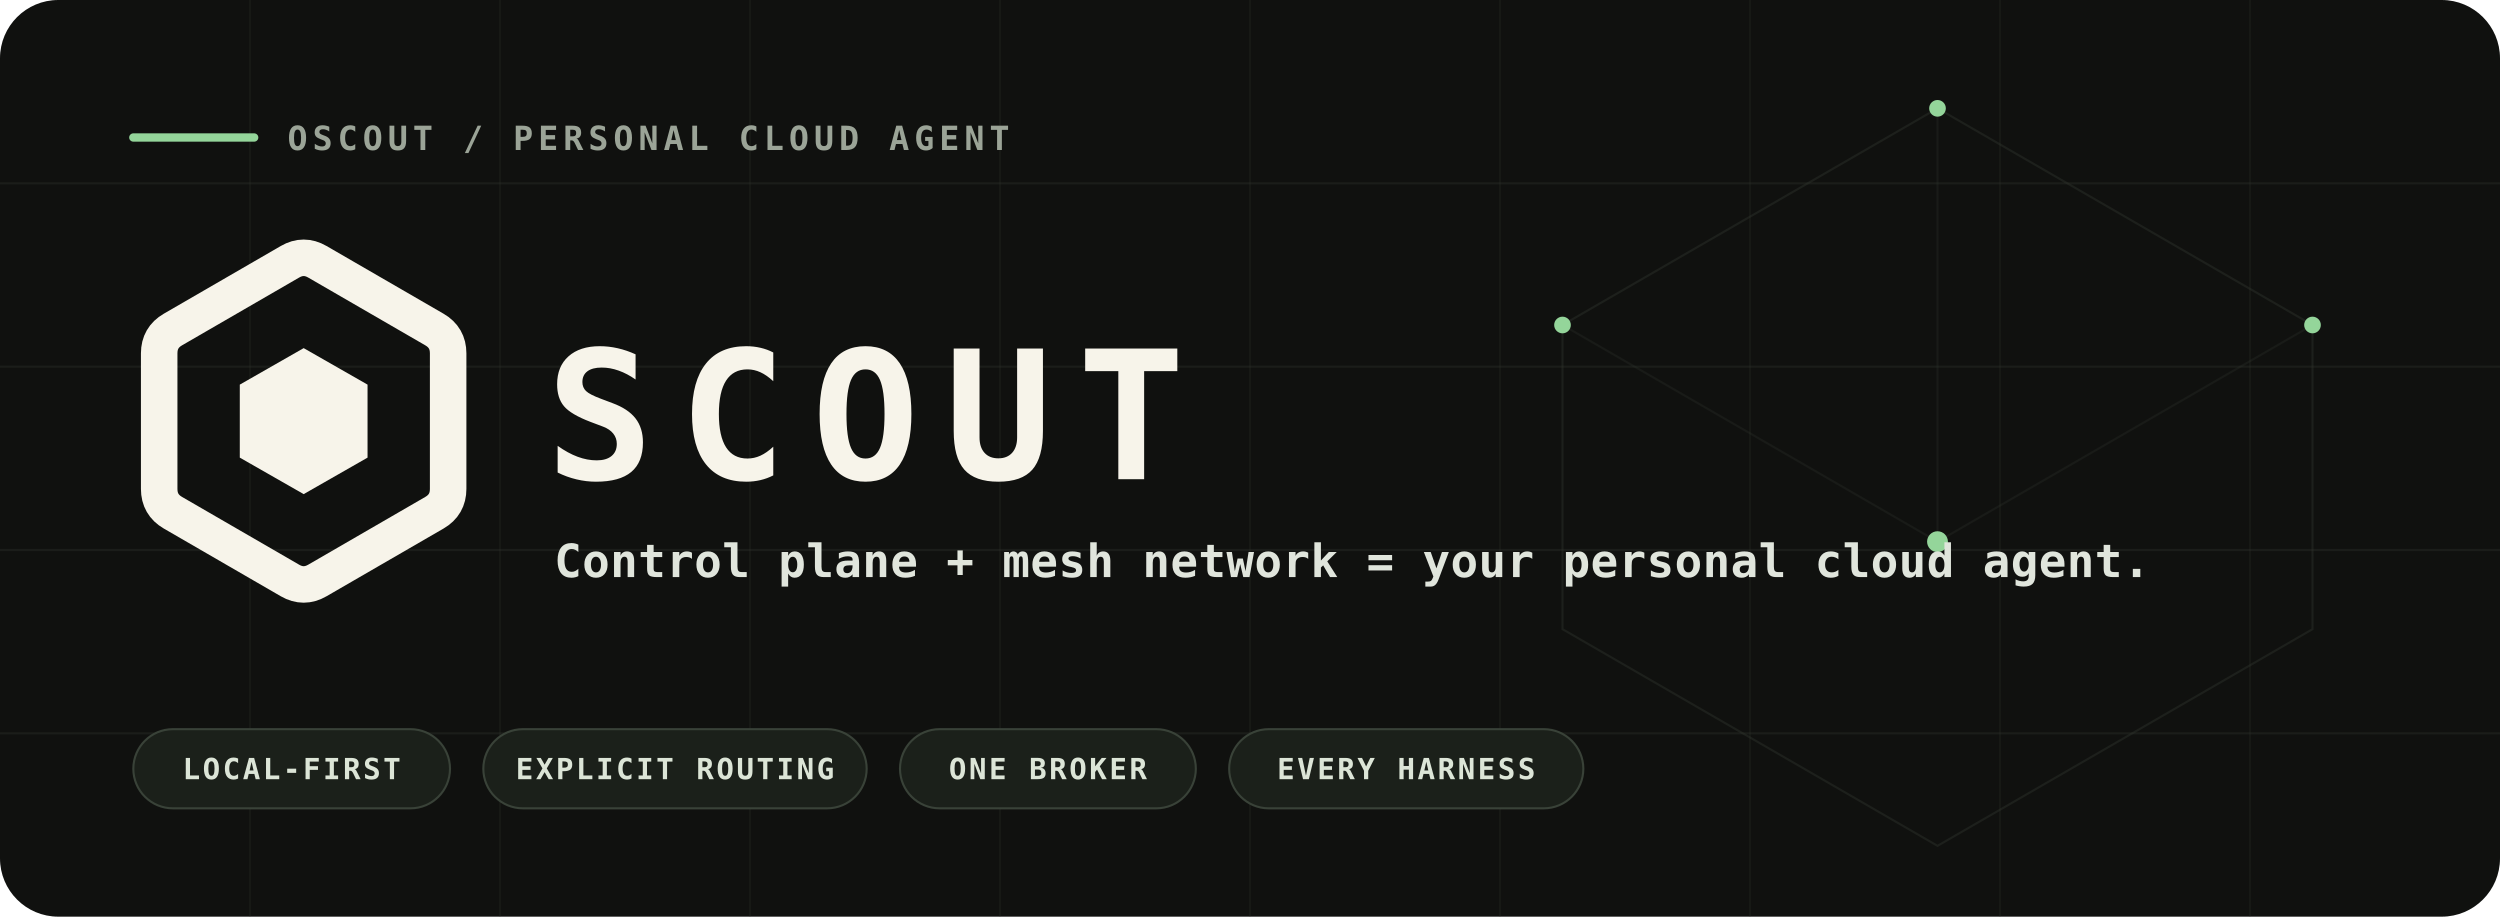
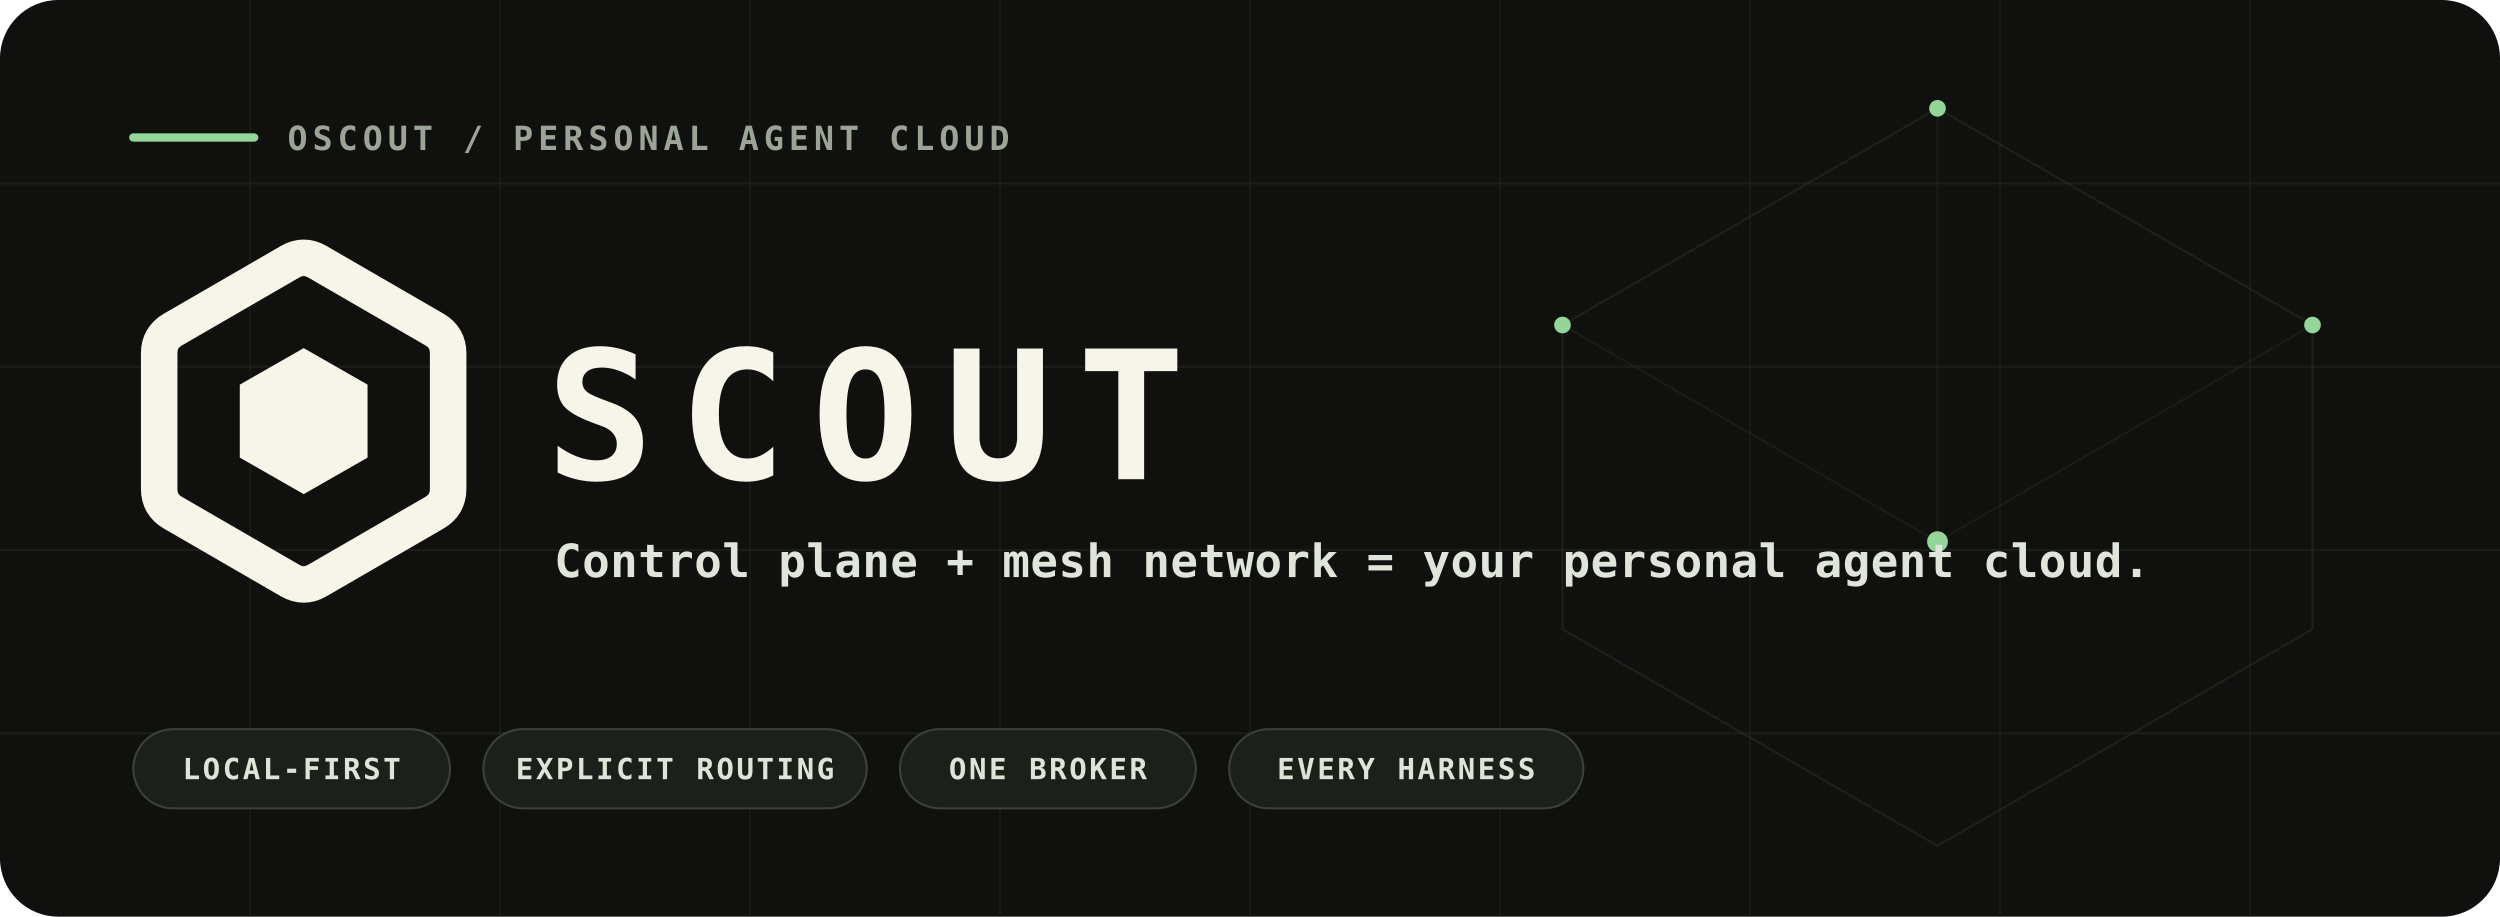
<svg xmlns="http://www.w3.org/2000/svg" width="1200" height="440" viewBox="0 0 1200 440" role="img" aria-labelledby="title desc" text-rendering="geometricPrecision">
  <rect width="1200" height="440" rx="28" fill="#10110f" />
  <g fill="none" stroke="#30352e" stroke-width="1">
    <path d="M0 88h1200M0 176h1200M0 264h1200M0 352h1200" opacity=".34" />
    <path d="M120 0v440M240 0v440M360 0v440M480 0v440M600 0v440M720 0v440M840 0v440M960 0v440M1080 0v440" opacity=".2" />
    <path d="M930 52 1110 156 1110 302 930 406 750 302 750 156Z" opacity=".42" />
    <path d="m930 52 0 208m-180-104 180 104 180-104" opacity=".28" />
  </g>
  <g fill="#94d59a">
    <circle cx="750" cy="156" r="4" />
    <circle cx="930" cy="52" r="4" />
    <circle cx="1110" cy="156" r="4" />
    <circle cx="930" cy="260" r="5" />
  </g>
  <path d="M64 66h58" stroke="#94d59a" stroke-width="4" stroke-linecap="round" />
-   <text x="138" y="72" fill="#9ba497" font-family="ui-monospace, SFMono-Regular, Menlo, monospace" font-size="16" font-weight="600" letter-spacing="2.4">OSCOUT / PERSONAL CLOUD AGENT</text>
+   <text x="138" y="72" fill="#9ba497" font-family="ui-monospace, SFMono-Regular, Menlo, monospace" font-size="16" font-weight="600" letter-spacing="2.4">OSCOUT / PERSONAL AGENT CLOUD</text>
  <g transform="translate(64 116) scale(.73)">
    <path d="M103.01 13.21 Q112 8 120.99 13.21 L198.01 57.79 Q207 63 207 73.39 L207 162.61 Q207 173 198.01 178.21 L120.99 222.79 Q112 228 103.01 222.79 L25.99 178.21 Q17 173 17 162.61 L17 73.39 Q17 63 25.99 57.79 Z" fill="none" stroke="#f7f4ea" stroke-width="24" stroke-linejoin="round" />
    <path d="M112 70 154 94v48l-42 24-42-24V94Z" fill="#f7f4ea" />
  </g>
  <text x="262" y="230" fill="#f7f4ea" font-family="ui-monospace, SFMono-Regular, Menlo, monospace" font-size="86" font-weight="700" letter-spacing="12">SCOUT</text>
-   <text x="266" y="277" fill="#e0e5dc" font-family="ui-monospace, SFMono-Regular, Menlo, monospace" font-size="22" font-weight="650" letter-spacing=".2">Control plane + mesh network = your personal cloud agent.</text>
+   <text x="266" y="277" fill="#e0e5dc" font-family="ui-monospace, SFMono-Regular, Menlo, monospace" font-size="22" font-weight="650" letter-spacing=".2">Control plane + mesh network = your personal agent cloud.</text>
  <g font-family="ui-monospace, SFMono-Regular, Menlo, monospace" font-size="14" font-weight="650" letter-spacing="1.2">
    <g transform="translate(64 350)">
      <rect width="152" height="38" rx="19" fill="#1b201a" stroke="#394238" />
      <text x="76" y="24" fill="#dce5d7" text-anchor="middle">LOCAL-FIRST</text>
    </g>
    <g transform="translate(232 350)">
      <rect width="184" height="38" rx="19" fill="#1b201a" stroke="#394238" />
      <text x="92" y="24" fill="#dce5d7" text-anchor="middle">EXPLICIT ROUTING</text>
    </g>
    <g transform="translate(432 350)">
      <rect width="142" height="38" rx="19" fill="#1b201a" stroke="#394238" />
      <text x="71" y="24" fill="#dce5d7" text-anchor="middle">ONE BROKER</text>
    </g>
    <g transform="translate(590 350)">
      <rect width="170" height="38" rx="19" fill="#1b201a" stroke="#394238" />
      <text x="85" y="24" fill="#dce5d7" text-anchor="middle">EVERY HARNESS</text>
    </g>
  </g>
</svg>
